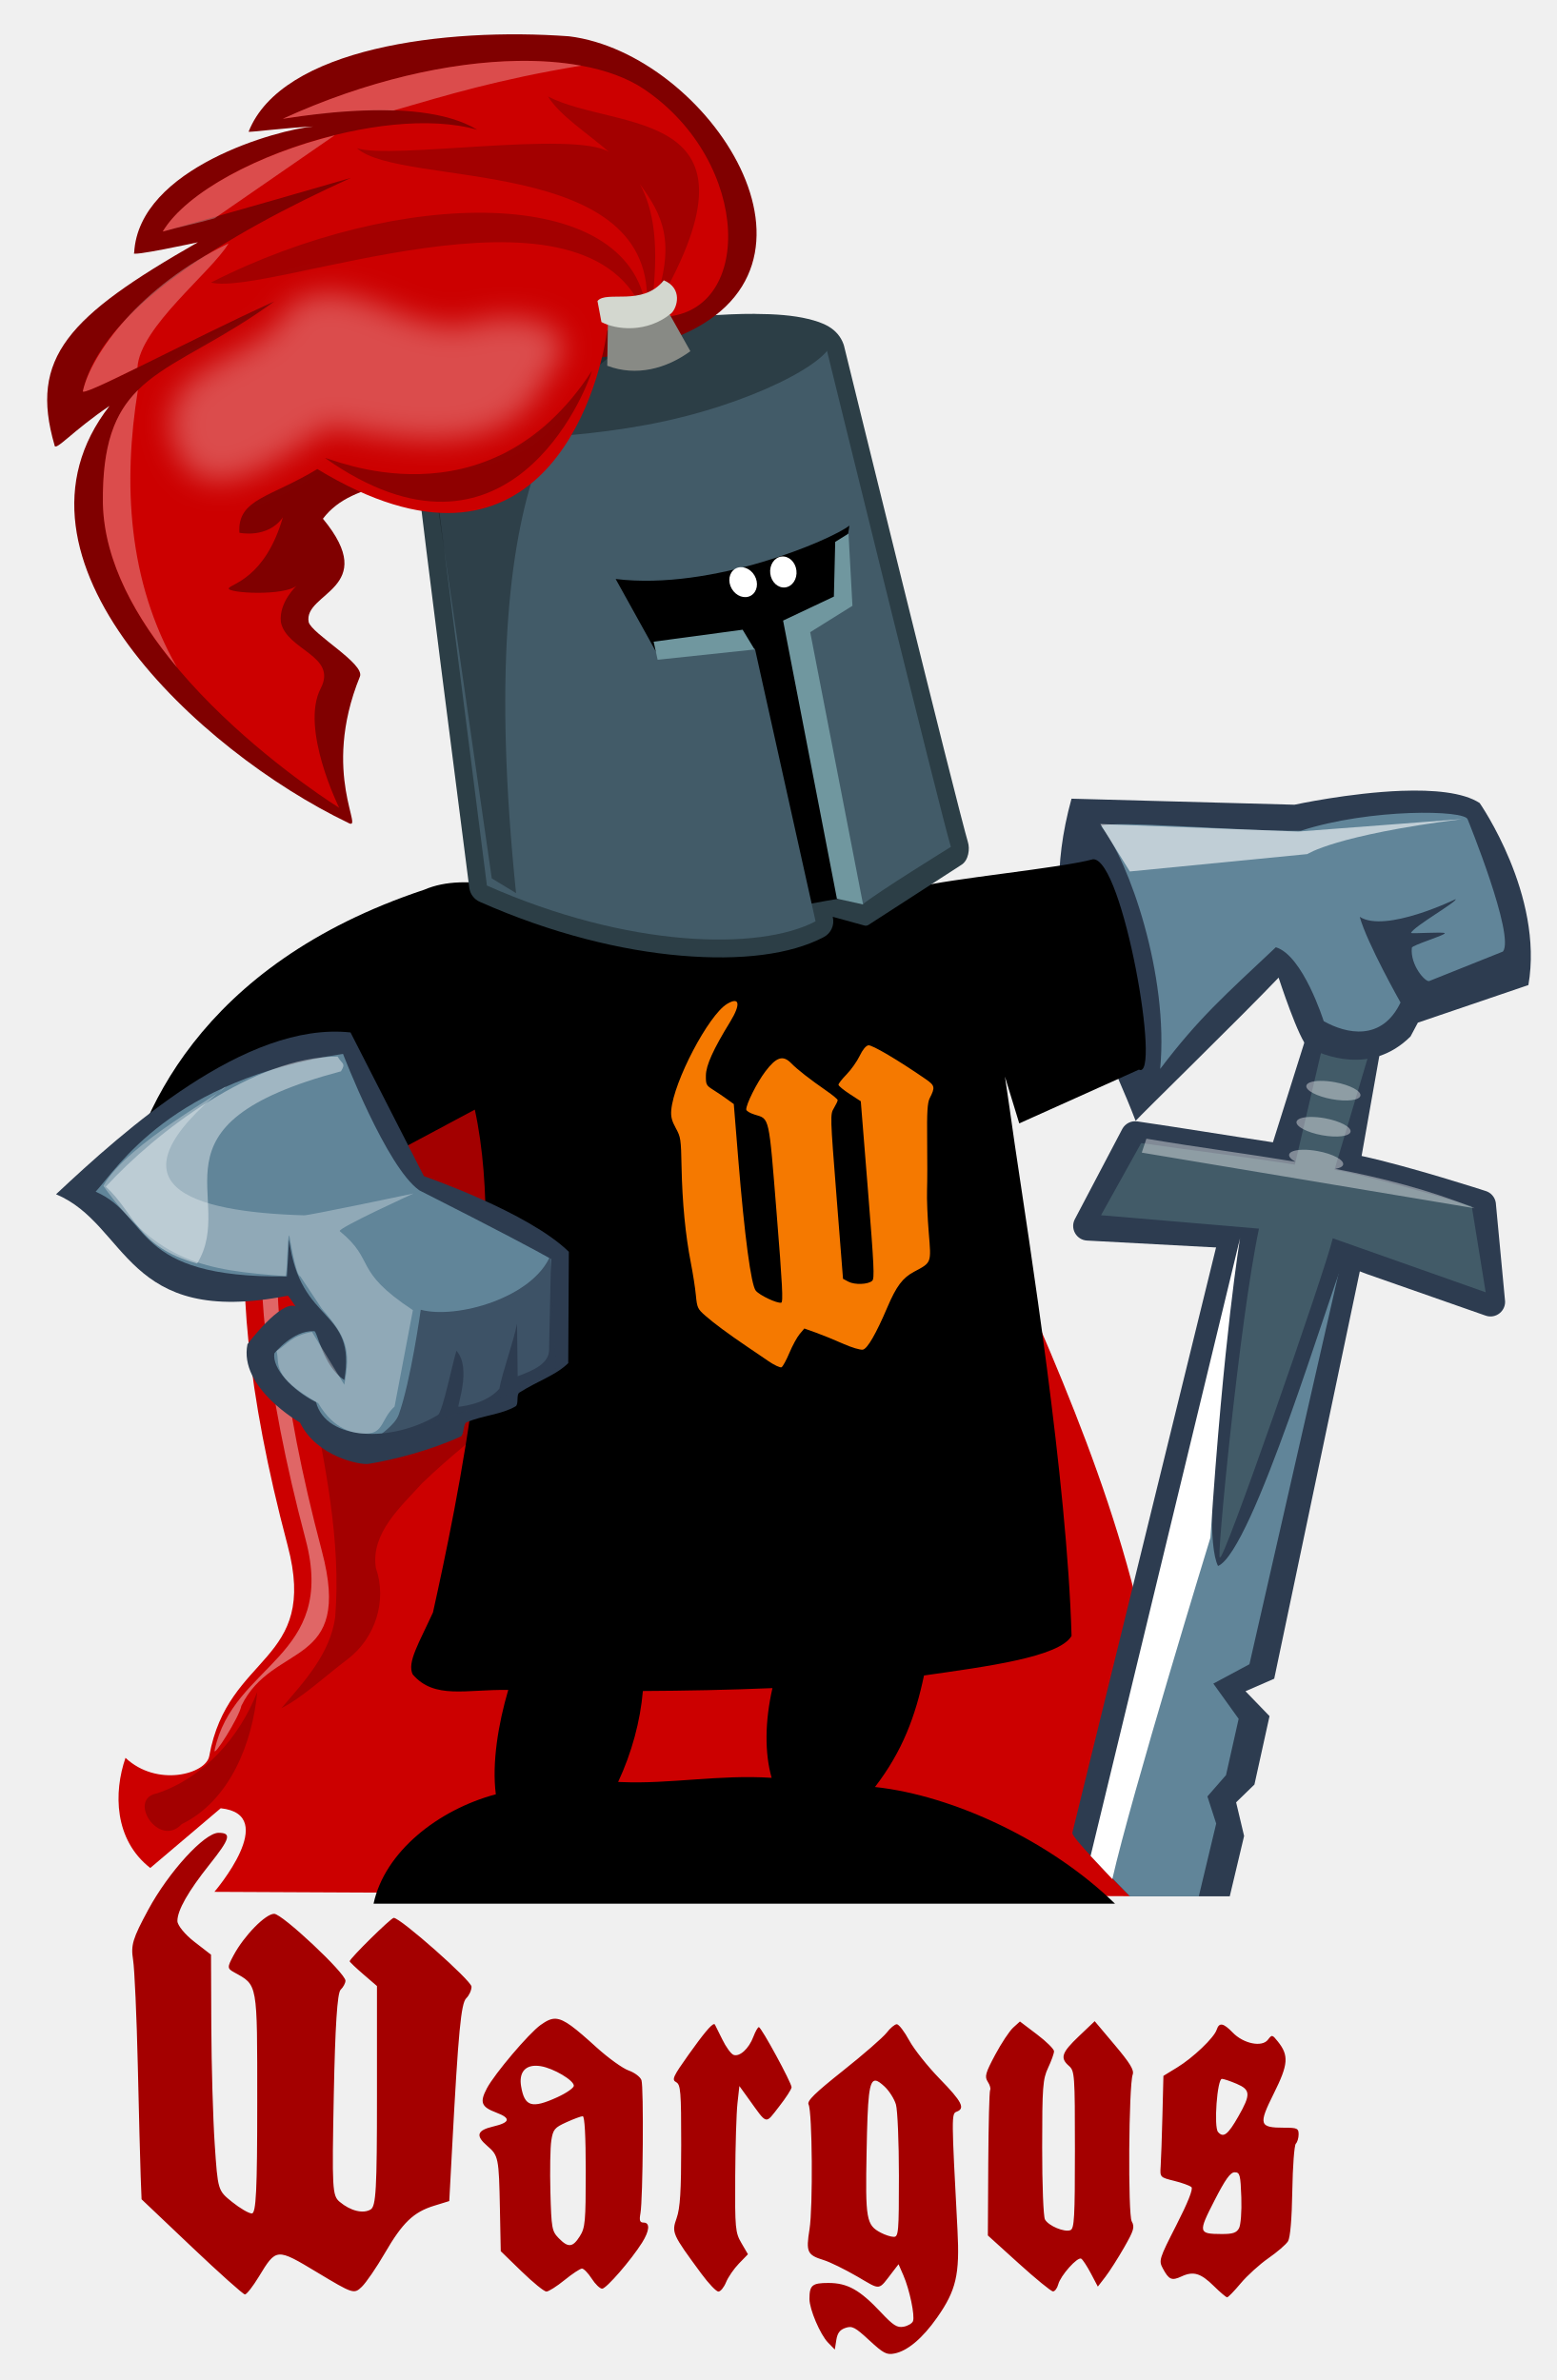
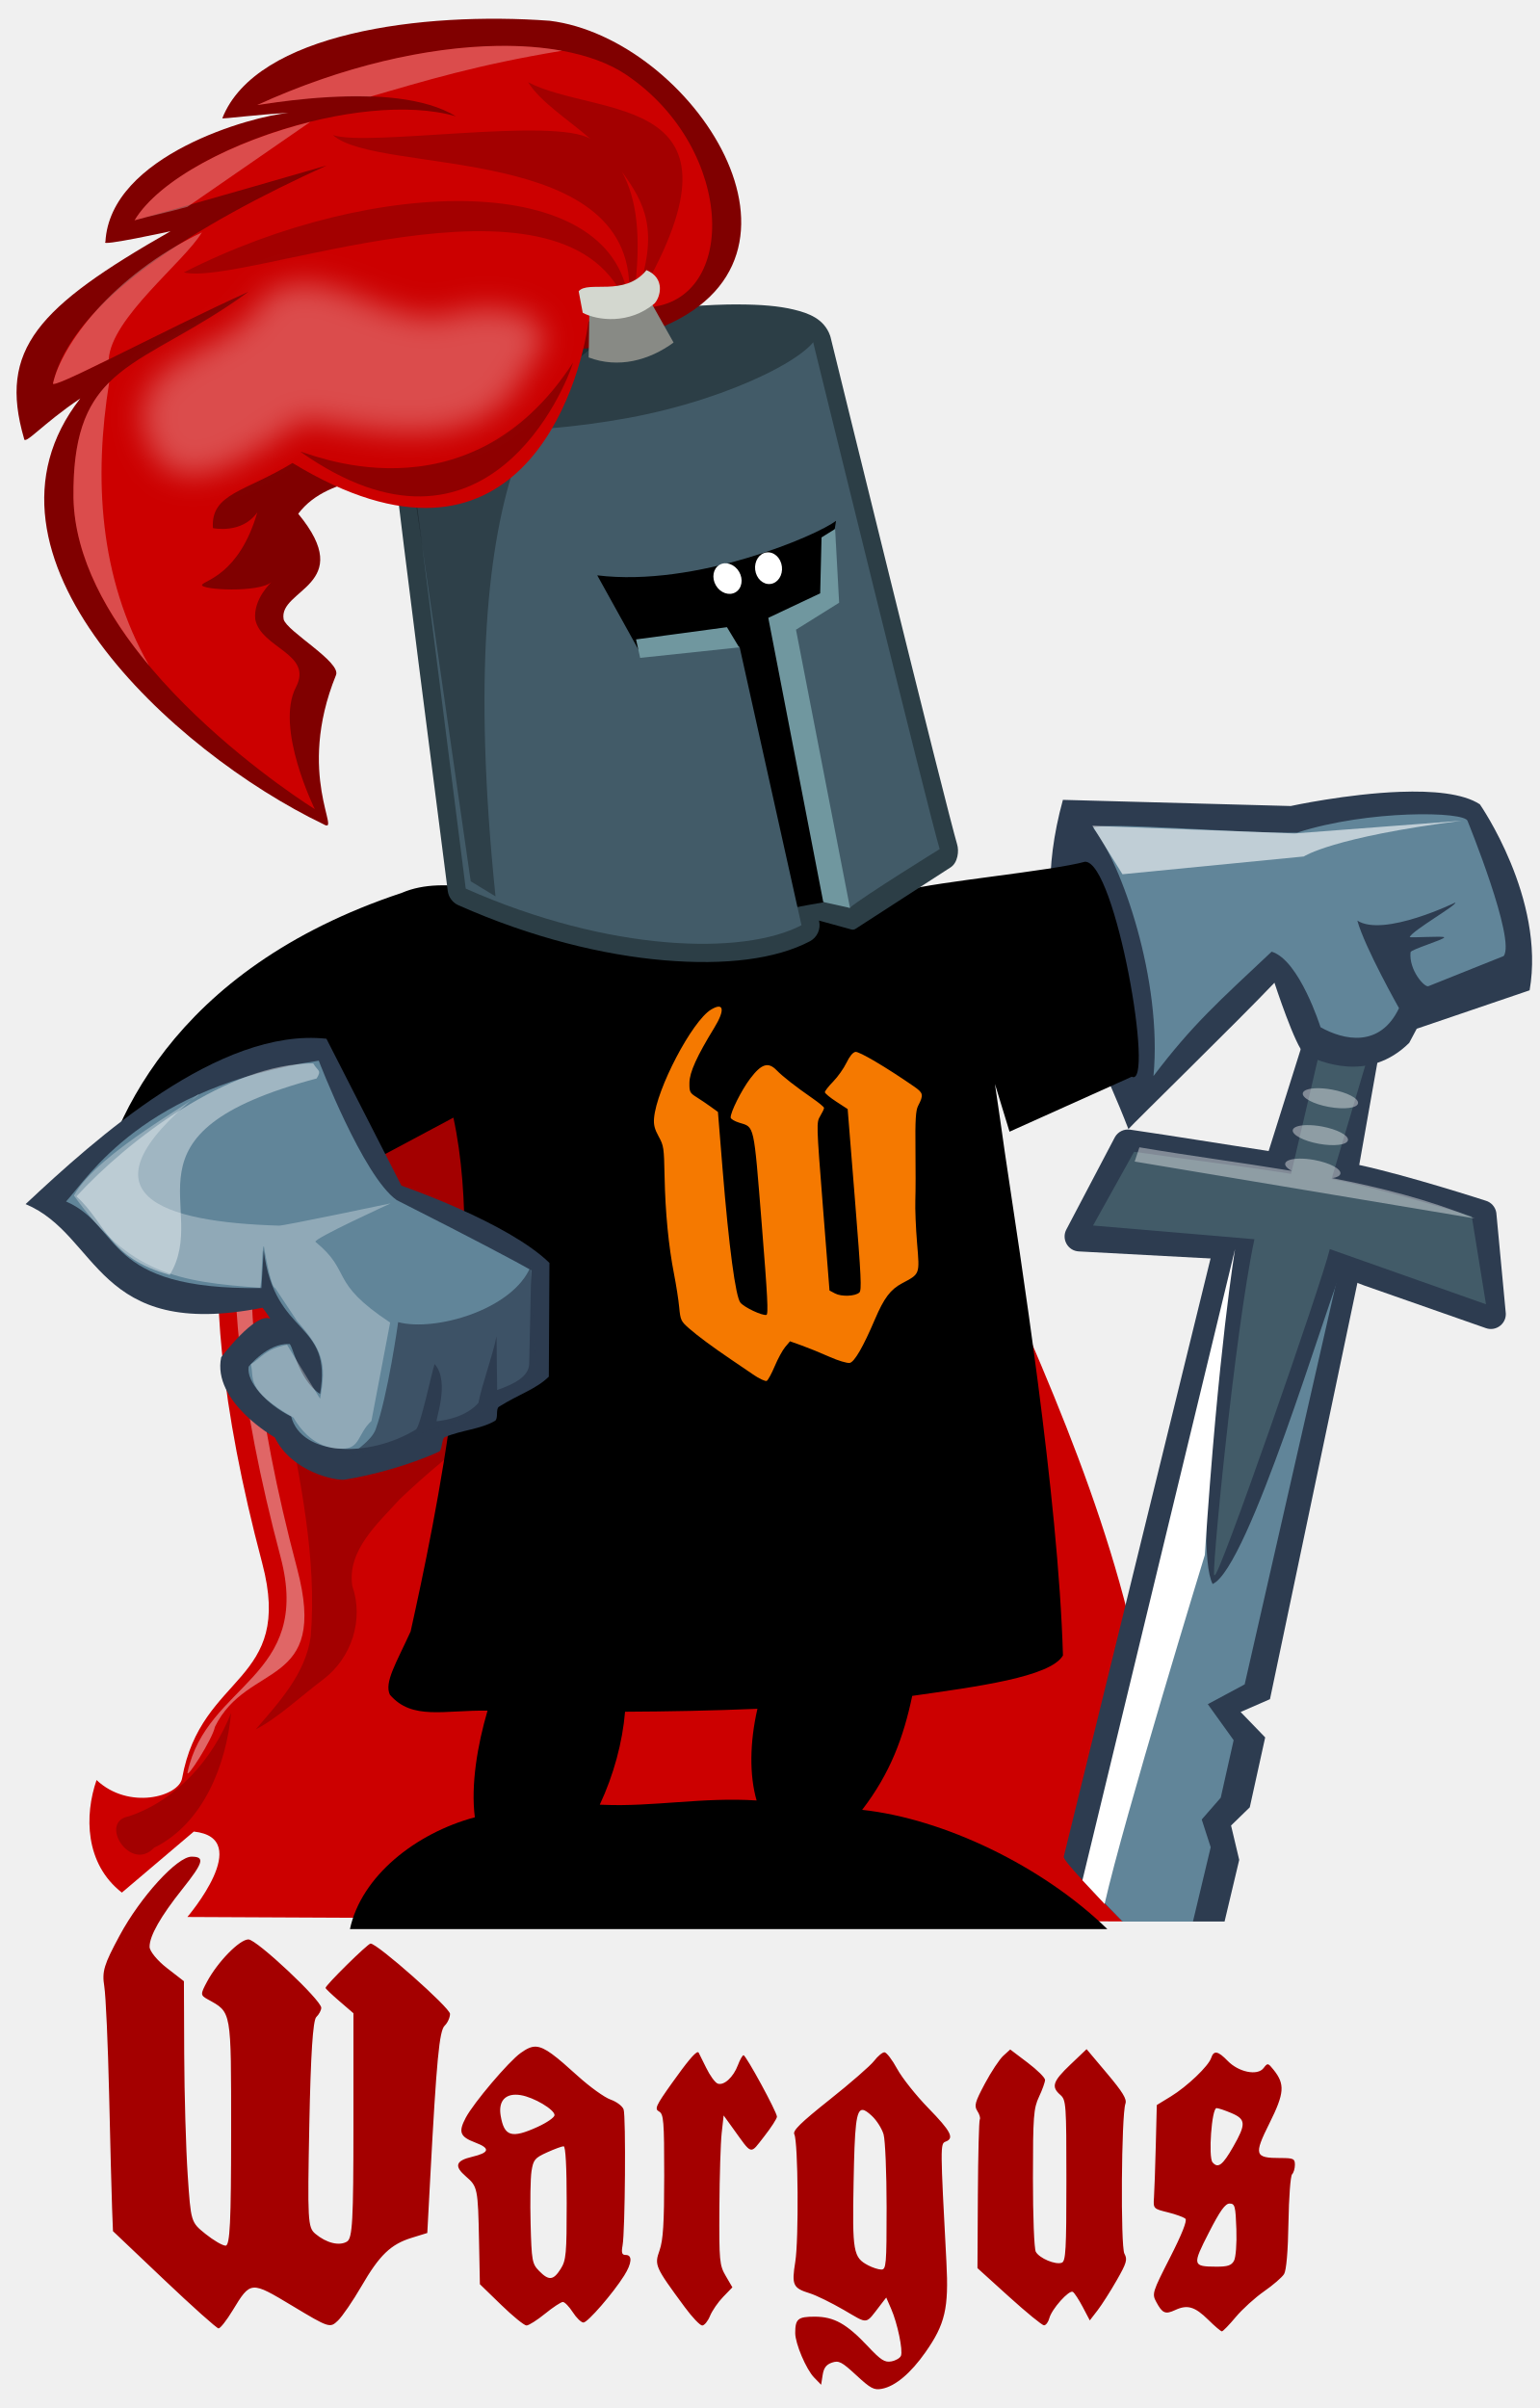
- <svg xmlns="http://www.w3.org/2000/svg" width="164.751" height="252.053" id="svg2" version="1.1">
+ <svg xmlns="http://www.w3.org/2000/svg" width="116.159" height="181.662" id="svg2" version="1.1">
  <defs id="defs4">
    <filter id="filter4519" x="-0.089" width="1.177" y="-0.185" height="1.371" style="color-interpolation-filters:sRGB">
      <feGaussianBlur stdDeviation="0.757" id="feGaussianBlur4521" />
    </filter>
  </defs>
-   <g id="layer1" transform="translate(2170.445,-547.428)">
-     <g id="g3668" transform="matrix(1.244921,0,0,1.244921,-528.0165,-126.1173)">
+   <g id="layer1" transform="translate(1939.734,-583.0634)">
+     <g id="g3668" transform="matrix(0.9062603,0,0,0.9062603,-746.4889,91.51293)">
      <path id="path5436" d="m -1300.72,696.951 c -1.2,0 -4.246,3.337 -5.983,6.555 -1.318,2.442 -1.484,2.994 -1.284,4.241 0.127,0.788 0.307,4.844 0.403,9.012 0.095,4.168 0.206,8.431 0.246,9.473 l 0.074,1.894 4.263,4.048 0,0 c 2.345,2.226 4.382,4.047 4.527,4.047 0.145,0 0.671,-0.671 1.17,-1.491 1.504,-2.473 1.503,-2.473 4.979,-0.383 3.054,1.837 3.129,1.861 3.791,1.223 0.371,-0.358 1.251,-1.645 1.956,-2.86 1.507,-2.597 2.439,-3.494 4.195,-4.035 l 1.287,-0.397 0.253,-4.726 c 0.516,-9.664 0.748,-12.103 1.192,-12.53 0.246,-0.236 0.447,-0.679 0.447,-0.983 0,-0.508 -6.04,-5.854 -6.614,-5.854 -0.234,0 -3.749,3.464 -3.749,3.695 0,0.057 0.523,0.555 1.161,1.105 l 1.161,1 0,9.342 c 0,7.93 -0.081,9.391 -0.536,9.666 -0.641,0.387 -1.716,0.123 -2.635,-0.649 -0.63,-0.529 -0.659,-1.07 -0.501,-9.103 0.114,-5.803 0.299,-8.669 0.58,-8.939 0.227,-0.219 0.413,-0.565 0.413,-0.77 0,-0.643 -5.379,-5.691 -6.063,-5.691 -0.735,0 -2.557,1.861 -3.448,3.522 -0.557,1.039 -0.554,1.124 0.052,1.46 2.013,1.119 1.955,0.797 1.955,11.036 0,7.497 -0.096,9.473 -0.46,9.473 -0.253,0 -1.006,-0.44 -1.675,-0.977 -1.214,-0.977 -1.215,-0.981 -1.48,-4.909 -0.146,-2.162 -0.277,-6.675 -0.29,-10.029 l -0.025,-6.099 -1.43,-1.108 c -0.786,-0.609 -1.429,-1.399 -1.429,-1.756 0,-0.912 0.92,-2.532 2.732,-4.808 1.758,-2.209 1.896,-2.695 0.764,-2.695 z m 28.709,15.819 c -0.432,-0.033 -0.81,0.167 -1.316,0.527 -0.998,0.71 -3.909,4.143 -4.567,5.385 -0.635,1.2 -0.486,1.584 0.803,2.072 1.265,0.479 1.18,0.839 -0.28,1.184 -1.37,0.323 -1.508,0.776 -0.503,1.64 0.964,0.828 1,1.006 1.085,5.363 l 0.071,3.6 1.769,1.718 c 0.973,0.945 1.923,1.718 2.111,1.718 0.188,0 0.883,-0.44 1.545,-0.978 0.662,-0.538 1.329,-0.978 1.483,-0.978 0.154,0 0.527,0.386 0.829,0.856 0.302,0.471 0.7,0.855 0.886,0.855 0.352,0 2.462,-2.432 3.393,-3.912 0.642,-1.02 0.695,-1.712 0.131,-1.712 -0.321,0 -0.378,-0.17 -0.267,-0.795 0.214,-1.193 0.286,-10.745 0.086,-11.321 -0.096,-0.276 -0.585,-0.645 -1.087,-0.82 -0.502,-0.175 -1.729,-1.058 -2.726,-1.961 -1.859,-1.685 -2.728,-2.386 -3.447,-2.44 z m 45.802,0.207 -1.347,1.282 c -1.465,1.395 -1.615,1.846 -0.84,2.522 0.484,0.422 0.507,0.753 0.507,7.136 0,5.76 -0.053,6.715 -0.385,6.837 -0.524,0.194 -1.861,-0.369 -2.161,-0.909 -0.137,-0.246 -0.242,-2.948 -0.239,-6.142 0,-5.151 0.054,-5.804 0.507,-6.767 0.276,-0.586 0.502,-1.217 0.502,-1.402 0,-0.185 -0.652,-0.83 -1.45,-1.434 l -1.45,-1.098 -0.575,0.521 c -0.316,0.287 -1.005,1.326 -1.531,2.311 -0.833,1.562 -0.913,1.855 -0.629,2.294 0.179,0.277 0.27,0.591 0.201,0.698 -0.069,0.107 -0.141,2.936 -0.16,6.287 l -0.034,6.091 2.624,2.376 c 1.443,1.307 2.755,2.379 2.914,2.384 0.159,0 0.36,-0.265 0.447,-0.598 0.197,-0.758 1.642,-2.374 1.956,-2.187 0.128,0.076 0.497,0.641 0.822,1.256 l 0.59,1.119 0.64,-0.83 c 0.352,-0.456 1.071,-1.581 1.595,-2.499 0.832,-1.453 0.915,-1.74 0.647,-2.222 -0.33,-0.595 -0.256,-11.538 0.084,-12.493 0.133,-0.374 -0.226,-0.964 -1.531,-2.513 l -1.705,-2.025 z m -32.375,0.251 c -0.239,0.028 -0.899,0.824 -2.151,2.582 -1.332,1.871 -1.456,2.144 -1.072,2.351 0.389,0.21 0.435,0.773 0.435,5.349 0,3.948 -0.089,5.366 -0.388,6.217 -0.437,1.241 -0.391,1.343 2.097,4.722 0.619,0.841 1.274,1.529 1.454,1.529 0.18,0 0.473,-0.358 0.651,-0.795 0.179,-0.437 0.671,-1.152 1.094,-1.588 l 0.768,-0.793 -0.555,-0.952 c -0.521,-0.894 -0.553,-1.243 -0.527,-5.687 0.015,-2.604 0.101,-5.395 0.191,-6.202 l 0.163,-1.467 0.761,1.055 c 1.653,2.293 1.41,2.229 2.612,0.694 0.587,-0.749 1.065,-1.49 1.065,-1.647 0,-0.38 -2.574,-5.115 -2.781,-5.115 -0.089,0 -0.299,0.369 -0.468,0.82 -0.38,1.013 -1.168,1.732 -1.687,1.54 -0.214,-0.079 -0.643,-0.67 -0.955,-1.313 -0.311,-0.643 -0.595,-1.213 -0.629,-1.266 -0.017,-0.027 -0.043,-0.038 -0.078,-0.034 z m 15.546,0.008 c -0.17,-3.1e-4 -0.558,0.324 -0.862,0.72 -0.304,0.396 -1.968,1.846 -3.697,3.22 -2.417,1.922 -3.096,2.589 -2.943,2.886 0.319,0.614 0.379,8.749 0.08,10.611 -0.313,1.945 -0.198,2.193 1.22,2.63 0.512,0.158 1.78,0.78 2.819,1.381 2.091,1.211 1.763,1.256 3.06,-0.42 l 0.473,-0.612 0.41,0.94 c 0.525,1.203 0.996,3.456 0.817,3.906 -0.077,0.191 -0.435,0.402 -0.799,0.469 -0.552,0.102 -0.874,-0.104 -1.953,-1.251 -1.776,-1.887 -2.824,-2.471 -4.439,-2.472 -1.384,0 -1.613,0.191 -1.613,1.361 0,0.878 0.912,3.024 1.575,3.707 l 0.582,0.599 0.127,-0.811 c 0.092,-0.593 0.301,-0.871 0.776,-1.032 0.573,-0.194 0.81,-0.07 2.026,1.053 1.203,1.112 1.473,1.254 2.14,1.125 1.106,-0.213 2.388,-1.291 3.619,-3.044 1.635,-2.328 1.946,-3.664 1.743,-7.482 -0.514,-9.683 -0.516,-9.881 -0.07,-10.046 0.75,-0.277 0.451,-0.858 -1.437,-2.794 -1.021,-1.047 -2.191,-2.52 -2.6,-3.274 -0.409,-0.754 -0.883,-1.371 -1.053,-1.371 z m 27.666,0.035 c -0.215,-0.038 -0.356,0.109 -0.463,0.435 -0.224,0.68 -2.001,2.375 -3.359,3.206 l -1.169,0.715 -0.084,3.367 c -0.047,1.852 -0.114,3.794 -0.15,4.316 -0.064,0.943 -0.055,0.951 1.157,1.25 0.671,0.166 1.329,0.407 1.463,0.536 0.155,0.15 -0.308,1.315 -1.283,3.226 -1.474,2.888 -1.513,3.015 -1.148,3.696 0.512,0.954 0.754,1.057 1.579,0.673 1.012,-0.471 1.636,-0.287 2.747,0.809 0.538,0.531 1.05,0.966 1.138,0.966 0.088,0 0.608,-0.536 1.154,-1.19 0.546,-0.654 1.607,-1.617 2.357,-2.139 0.75,-0.522 1.5,-1.17 1.666,-1.439 0.19,-0.308 0.325,-1.89 0.365,-4.28 0.035,-2.085 0.169,-3.895 0.3,-4.022 0.13,-0.128 0.237,-0.485 0.237,-0.795 0,-0.509 -0.117,-0.563 -1.22,-0.563 -2.136,0 -2.215,-0.257 -0.894,-2.904 1.242,-2.488 1.3,-3.239 0.345,-4.432 -0.472,-0.59 -0.501,-0.595 -0.842,-0.149 -0.502,0.659 -2.072,0.342 -2.988,-0.604 -0.404,-0.417 -0.693,-0.641 -0.908,-0.679 z m -58.38,3.495 c 0.136,-3.8e-4 0.282,0.012 0.437,0.037 1.095,0.182 2.812,1.199 2.812,1.665 0,0.184 -0.631,0.623 -1.402,0.975 -2.177,0.994 -2.79,0.808 -3.083,-0.933 -0.185,-1.099 0.285,-1.739 1.237,-1.744 z m 58.363,1.116 c 0.146,0 0.703,0.186 1.238,0.414 1.208,0.514 1.23,0.907 0.157,2.789 -0.886,1.554 -1.269,1.846 -1.726,1.315 -0.369,-0.428 -0.07,-4.518 0.331,-4.518 z m -29.446,0.153 c 0.192,0.019 0.437,0.205 0.752,0.496 0.398,0.367 0.836,1.06 0.974,1.538 0.138,0.478 0.251,3.208 0.252,6.065 0,4.79 -0.034,5.196 -0.443,5.187 -0.244,0 -0.734,-0.162 -1.088,-0.348 -1.248,-0.655 -1.329,-1.117 -1.217,-6.931 0.089,-4.621 0.192,-6.065 0.769,-6.008 z m -24.91,3.026 c 0.164,0 0.255,1.698 0.255,4.707 0,4.261 -0.047,4.783 -0.503,5.502 -0.607,0.96 -0.988,0.994 -1.798,0.163 -0.577,-0.592 -0.621,-0.833 -0.705,-3.934 -0.047,-1.817 -0.014,-3.78 0.076,-4.361 0.149,-0.956 0.273,-1.106 1.291,-1.568 0.62,-0.281 1.242,-0.51 1.383,-0.51 z m 55.443,4.768 c 0.442,0 0.498,0.213 0.564,2.138 0.042,1.202 -0.046,2.353 -0.199,2.628 -0.214,0.386 -0.529,0.49 -1.469,0.487 -1.991,-0.01 -2.015,-0.116 -0.624,-2.833 0.93,-1.818 1.361,-2.421 1.729,-2.421 z" style="fill:#a40000" />
      <g transform="matrix(1.628112,0,0,1.628112,-1471.902,663.0236)" id="g4829">
        <path id="path4831" transform="matrix(0.6299574,0,0,0.6299574,906.6403,-453.2276)" d="m -1218.758,674.127 -27.301,0.602 c -4.801,6.618 -34.195,2.382 -20.516,53.979 2.604,9.824 -4.957,8.862 -6.5,17.465 -0.267,1.486 -4.33,2.607 -6.945,0.145 -0.987,2.853 -0.956,6.786 2.055,9.135 l 5.84,-4.953 c 4.966,0.529 -0.523,6.932 -0.523,6.932 l 78.773,0.375 c 2.06,-31.851 -16.232,-53.963 -24.883,-83.678 z" style="fill:#cc0000;stroke:none" />
        <path style="opacity:0.2;fill:#000000;stroke:none" d="m 118.289,-18.875 c -2.209,0.744 -7.771,2.964 -8.935,4.84 -1.634,7.545 2.532,15.589 1.881,23.616 -0.268,1.905 -1.612,3.35 -2.812,4.748 1.084,-0.545 2.35,-1.727 3.467,-2.566 1.437,-1.096 2.07,-3.046 1.47,-4.766 -0.277,-1.824 1.321,-3.209 2.426,-4.435 2.741,-2.611 5.85,-4.872 9.247,-6.553 -2.324,-4.4 -3.249,-9.414 -5.688,-13.764 -0.28,-0.425 -0.557,-0.926 -1.056,-1.121 z m -11.126,32.359 c -0.922,2.345 -2.762,4.461 -5.231,5.292 -1.58,0.279 0.085,2.895 1.289,1.608 2.539,-1.242 3.698,-4.283 3.942,-6.9 z" id="path4833" />
        <path style="opacity:0.4;fill:#ffffff;stroke:none" d="m 139.062,-28.556 -17.197,0.379 c -3.025,4.169 -20.791,1.188 -12.174,33.691 1.641,6.189 -3.78,6.458 -4.752,11.002 -0.101,0.472 1.288,-1.716 1.395,-2.312 1.659,-3.388 5.844,-1.907 4.204,-8.096 -8.617,-32.504 9.01,-30.116 12.035,-34.285 l 16.494,-0.363 c -0.002,-0.005 -0.002,-0.01 -0.004,-0.016 z" id="path4835" />
      </g>
      <g transform="matrix(1.578365,0,0,1.578365,-1363.961,185.1491)" id="g4837">
        <path style="color:#000000;display:inline;overflow:visible;visibility:visible;fill:#2d3c50;fill-opacity:1;fill-rule:nonzero;stroke:none;enable-background:accumulate" d="m 16.094,-96.93 c -0.37,-0.013 -0.912,0.11 -0.996,0.471 l -8.209,33.445 c -0.054,0.23 2.098,2.405 3.01,3.318 l 5.213,0 0.749,-3.153 -0.417,-1.757 0.957,-0.931 0.788,-3.574 -1.256,-1.3 1.501,-0.655 5.19,-24.707 c 0.113,-0.477 -0.239,-0.937 -0.729,-0.953 z" transform="matrix(1.031518,0,0,1.031518,78.96553,389.2604)" id="path4839" />
        <path style="color:#000000;display:inline;overflow:visible;visibility:visible;fill:#618599;fill-opacity:1;fill-rule:nonzero;stroke:none;enable-background:accumulate" d="m 16.881,-96.154 -8.314,35.092 1.334,1.367 3.594,0 0.908,-3.801 -0.459,-1.418 0.972,-1.115 0.66,-2.94 -1.322,-1.841 1.886,-1.012 L 21.438,-95.062 Z" transform="matrix(1.031518,0,0,1.031518,78.96553,389.2604)" id="path4841" />
        <path id="path4843" d="m 101.74,272.355 c -2.087,-4.5e-4 -3.795,1.708 -3.795,3.795 5.09e-4,1.143 0.604,2.133 1.469,2.846 l -2.535,8.049 c -2.55,-0.386 -4.792,-0.758 -7.305,-1.127 -0.325,-0.048 -0.645,0.11 -0.805,0.396 l -2.553,4.856 c -0.283,0.51 0.067,1.141 0.65,1.17 l 8.01,0.43 c -0.4,2.062 -1.978,15.125 -0.953,17.11 1.883,-0.806 6.058,-14.857 6.699,-16.243 l 1.057,0.408 0.237,0.091 6.412,2.246 c 0.566,0.208 1.146,-0.27 1.051,-0.865 l -0.492,-5.221 c -0.049,-0.302 -0.268,-0.549 -0.562,-0.633 0,0 -4.043,-1.312 -6.668,-1.883 l 1.445,-8.152 c 1.429,-0.562 2.431,-1.906 2.434,-3.477 l 0,-0.002 c 4.5e-4,-2.087 -1.708,-3.795 -3.795,-3.795 z" style="color:#000000;display:inline;overflow:visible;visibility:visible;fill:#2d3c50;fill-opacity:1;fill-rule:nonzero;stroke:none;enable-background:accumulate" />
        <path style="color:#000000;display:inline;overflow:visible;visibility:visible;fill:#425b68;fill-opacity:1;fill-rule:nonzero;stroke:none;enable-background:accumulate" d="m 101.74,273.145 c -1.66,-3.6e-4 -3.006,1.346 -3.006,3.006 4.84e-4,1.089 0.59,2.092 1.541,2.623 l -2.213,9.475 c -2.788,-0.441 -5.512,-0.758 -8.281,-1.164 l -2.164,3.889 8.512,0.723 c -1.048,4.898 -2.342,18.353 -2.103,17.699 0.064,0.673 5.687,-15.478 6.078,-17.179 l 8.239,2.911 -0.751,-4.64 c 0,0 -5.009,-1.528 -7.395,-1.965 l 2.954,-9.949 c 1.359,-0.316 1.592,-1.025 1.595,-2.42 3.6e-4,-1.66 -1.346,-3.006 -3.006,-3.006 z" id="path4845" />
      </g>
      <path id="path4847" d="m -1213.843,646.357 -12.713,52.56 1.848,1.971 c 1.595,-7.053 8.344,-29.049 8.344,-29.049 1.123,-17.104 2.52,-25.482 2.52,-25.482 z" style="fill:#ffffff;fill-rule:evenodd;stroke:none" />
      <path id="path4849" d="m -1207.04,632.983 c -0.684,0.012 -1.124,0.167 -1.168,0.413 -0.075,0.398 0.896,0.911 2.167,1.144 1.271,0.233 2.36,0.1 2.432,-0.299 0.075,-0.398 -0.896,-0.911 -2.167,-1.144 -0.441,-0.081 -0.879,-0.121 -1.264,-0.114 z m -0.836,3.07 c -0.684,0.012 -1.124,0.167 -1.168,0.413 -0.07,0.398 0.9,0.908 2.167,1.141 1.269,0.233 2.356,0.099 2.429,-0.299 0.07,-0.398 -0.9,-0.908 -2.167,-1.141 -0.439,-0.081 -0.877,-0.12 -1.261,-0.114 z m -13.934,1.85 -0.395,1.184 28.312,4.735 c -3.87,-1.568 -7.84,-2.575 -11.85,-3.354 0.393,-0.063 0.63,-0.193 0.666,-0.367 0.076,-0.398 -0.893,-0.91 -2.164,-1.144 -0.441,-0.081 -0.879,-0.121 -1.264,-0.114 -0.684,0.012 -1.124,0.167 -1.168,0.413 -0.031,0.185 0.165,0.403 0.546,0.61 -4.22,-0.7 -8.465,-1.249 -12.682,-1.964 z" style="color:#000000;display:inline;overflow:visible;visibility:visible;opacity:0.4;fill:#ffffff;fill-opacity:1;fill-rule:nonzero;stroke:none;enable-background:accumulate" />
      <path style="color:#000000;display:inline;overflow:visible;visibility:visible;fill:#2d3c50;fill-opacity:1;fill-rule:nonzero;stroke:none;enable-background:accumulate" d="m -1200.097,608.309 c -4.431,0.162 -9.118,1.182 -9.118,1.182 l -18.964,-0.513 c -3.226,11.751 1.679,17.576 5.453,27.407 0.361,-0.435 9.132,-8.999 12.159,-12.184 0,0 1.744,5.369 2.519,5.95 1.259,0.646 5.333,2.391 8.697,-0.941 l 0.628,-1.179 9.399,-3.199 c 1.327,-7.64 -4.143,-15.483 -4.143,-15.483 -1.407,-0.924 -3.972,-1.136 -6.63,-1.039 z" id="path4851" />
      <path style="fill:#000000;fill-opacity:1;stroke:none" d="m -1251.796,610.537 c -1.852,0.033 -3.843,0.598 -6.112,0.598 -4.366,0 -8.42,2.324 -11.772,6.28 -5.177,-0.411 -9.828,-2.283 -13.537,-0.696 -19.199,6.378 -24.626,19.435 -25.808,26.998 7.029,-0.479 10.629,-1.278 19.341,-2.537 l 10.761,-5.75 c 2.83,13.018 -1.524,33.557 -3.559,42.773 -1.202,2.635 -2.215,4.247 -1.727,5.269 1.853,2.157 4.54,1.258 8.128,1.326 -0.837,2.85 -1.402,6.181 -1.056,8.875 -4.928,1.322 -9.452,4.899 -10.398,9.306 l 63.054,0 c -5.426,-5.276 -13.663,-9.195 -20.412,-9.926 2.353,-3.061 3.449,-6.059 4.169,-9.486 5.321,-0.762 11.509,-1.563 12.549,-3.367 -0.379,-13.304 -3.576,-33.34 -4.845,-41.915 -0.078,-0.529 -0.739,-5.221 -0.819,-5.661 l 1.216,3.977 10.177,-4.575 c 1.938,1.005 -1.356,-17.967 -3.897,-17.897 -2.717,0.753 -12.319,1.661 -14.915,2.378 -1.489,0.411 -3.868,-3.779 -5.26,-3.38 -1.713,-2.122 -3.426,-2.621 -5.279,-2.588 z m -1.816,74.105 0,0.003 c -0.647,2.818 -0.67,5.541 -0.067,7.629 -4.455,-0.292 -8.654,0.54 -12.777,0.359 -0.095,-0.003 -0.185,-0.006 -0.28,-0.01 1.159,-2.478 1.89,-5.186 2.105,-7.737 3.565,-0.017 7.317,-0.09 11.018,-0.245 z" id="path4853" />
      <path id="path4857" d="m -1255.106,567.734 c -5.242,-0.021 -12.483,1.031 -18.429,2.737 -2.972,0.853 -5.611,1.857 -7.568,3.074 -0.977,0.607 -1.809,1.27 -2.405,2.099 -0.537,0.749 -0.792,1.701 -0.684,2.667 1.489,12.716 3.181,25.512 4.799,38.248 0.067,0.523 0.403,0.976 0.885,1.19 6.134,2.719 12.067,4.154 17.14,4.584 5.071,0.43 9.274,-0.086 12.121,-1.581 0.607,-0.318 0.926,-1.012 0.771,-1.68 l -0.01,-0.046 2.7,0.743 c 0.115,0.032 0.239,0.012 0.339,-0.052 l 7.852,-5.077 c 0.369,-0.21 0.548,-0.584 0.629,-0.943 0.081,-0.36 0.071,-0.729 -0.032,-1.06 -0.149,-0.485 -0.958,-3.601 -1.985,-7.688 -1.028,-4.087 -2.32,-9.285 -3.585,-14.393 -2.531,-10.217 -4.954,-20.09 -4.954,-20.09 l 0,0 c -0.013,-0.047 -0.026,-0.095 -0.043,-0.142 -0.239,-0.678 -0.697,-1.165 -1.236,-1.492 -0.54,-0.328 -1.159,-0.516 -1.779,-0.666 -1.257,-0.305 -2.779,-0.421 -4.525,-0.428 z m 4.917,21.65 0.512,2.512 -2.509,1.498 c -0.556,0.332 -0.839,0.985 -0.7,1.618 l -0.01,-0.025 2.568,16.11 -3.619,-15.589 c -0.168,-0.723 -0.845,-1.219 -1.585,-1.162 l -6.819,0.521 -0.715,-3.037 c 3.424,0.166 6.513,-0.185 8.934,-0.875 1.693,-0.483 2.913,-1.033 3.94,-1.572 z" style="color:#000000;display:inline;overflow:visible;visibility:visible;fill:#2c3e46;fill-opacity:1;fill-rule:nonzero;stroke:none;enable-background:accumulate" />
      <path id="path4859" d="m -1271.824,586.409 5.767,33.496 8.559,0.5 c 3.009,-1.824 6.154,-2.337 9.545,-2.924 l 2.535,-1.064 -1.887,-35.321 z" style="fill:#000000;fill-rule:evenodd;stroke:none" />
      <path id="path4861" d="m -1255.112,569.241 c -10.059,-0.041 -28.752,4.155 -27.615,9.097 l 4.831,38.029 c 11.968,5.305 23.133,5.576 27.951,3.045 l -5.154,-23.179 -8.419,0.238 -3.428,-6.182 c 8.233,1.006 18.329,-3.327 19.88,-4.543 l -0.112,0.711 0.193,5.985 -4.43,2.247 5.436,23.311 c 1.276,-1.053 7.541,-4.923 7.541,-4.923 -0.846,-2.758 -10.549,-42.255 -10.549,-42.255 -0.38,-1.084 -2.772,-1.568 -6.125,-1.581 z" style="fill:#425b68;fill-opacity:1;stroke:none" />
      <path id="path4863" d="m -1247.143,586.426 -1.131,0.706 -0.113,4.654 -4.32,2.041 4.577,23.656 2.225,0.493 -4.496,-23.163 3.592,-2.244 z m -9.005,8.178 -7.568,1.018 0.341,1.538 8.243,-0.875 z" style="fill:#70979f;fill-opacity:1;stroke:none" />
      <path style="color:#000000;display:inline;overflow:visible;visibility:visible;fill:#2c3e46;fill-opacity:1;fill-rule:nonzero;stroke:none;enable-background:accumulate" d="m -1248.598,569.951 c 0.343,1.693 -6.876,5.598 -15.753,7.231 -8.877,1.633 -18.251,1.391 -18.593,-0.302 -0.343,-1.693 7.684,-5.058 16.561,-6.691 8.877,-1.633 17.442,-1.931 17.785,-0.239 z" id="path4865" />
      <path id="path4869" d="m -1275.417,617.012 c -3.764,-36.596 4.901,-44.658 10.658,-47.167 -6.024,0.393 -14.778,2.584 -18.367,7.412 0.362,1.631 5.645,38.502 5.645,38.502 z" style="opacity:0.3;fill:#000000;fill-opacity:1;stroke:none" />
      <path style="color:#000000;display:inline;overflow:visible;visibility:visible;fill:#618599;fill-opacity:1;fill-rule:nonzero;stroke:none;enable-background:accumulate" d="m -1225.638,611.336 c 2.332,2.927 5.753,12.646 4.999,20.633 3.265,-4.31 5.433,-6.206 9.837,-10.353 2.313,0.694 4.07,6.287 4.07,6.287 1.927,1.086 4.946,1.744 6.534,-1.585 0,0 -2.845,-5.036 -3.47,-7.289 2.188,1.406 8.153,-1.503 8.153,-1.503 0.193,0.183 -3.523,2.297 -3.791,2.864 -0.051,0.106 2.902,-0.118 2.871,0.039 -0.038,0.191 -2.778,1.006 -2.802,1.231 -0.154,1.475 1.163,2.958 1.485,2.829 l 6.264,-2.507 c 1.04,-1.331 -2.997,-11.234 -2.997,-11.234 -0.165,-0.826 -8.302,-0.952 -14.189,0.958 -4.629,0.094 -16.462,-0.974 -16.965,-0.37 z" id="path4873" />
      <path style="color:#000000;display:inline;overflow:visible;visibility:visible;opacity:0.6;fill:#ffffff;fill-opacity:1;fill-rule:evenodd;stroke:none;enable-background:accumulate" d="m -1225.726,611.136 2.505,4.034 15.1,-1.479 c 0,0 2.351,-1.603 13.137,-2.976 l -13.911,1.059 z" id="path4875" />
      <g id="g4877" transform="matrix(1.628112,0,0,1.628112,-1465.57,670.5068)">
        <g transform="translate(23.42291,-3.977476)" id="g4879">
          <path style="fill:#800000;fill-opacity:1;fill-rule:evenodd;stroke:none" d="m 189.055,-32.21 c -3.309,-0.243 -7.651,0.311 -8.532,2.541 -0.006,0.025 1.013,-0.109 1.724,-0.138 -0.919,0.075 -4.652,1.092 -4.772,3.364 -0.163,0.126 1.698,-0.28 1.698,-0.28 -3.46,1.973 -4.495,3.077 -3.82,5.402 0.008,0.199 0.477,-0.378 1.466,-1.042 -3.178,4.076 2.409,9.208 6.34,11.098 0.495,0.29 -0.733,-1.28 0.328,-3.888 0.139,-0.341 -1.285,-1.14 -1.365,-1.453 -0.147,-0.79 1.921,-0.885 0.38,-2.752 0.832,-1.103 2.555,-0.833 3.757,-1.613 0.638,-0.424 0.971,-0.95 1.195,-1.344 0.224,-0.393 0.343,-0.624 0.625,-0.826 0.282,-0.202 0.796,-0.414 1.854,-0.518 0.508,-0.05 0.779,-0.279 1.01,-0.387 0.23,-0.108 0.254,-0.082 0.219,-0.102 0.209,0.114 0.462,0.109 0.666,-0.014 4.771,-1.826 0.924,-7.594 -2.771,-8.048 z" id="path4881" transform="matrix(1.961329,0,0,1.961329,-274.6635,-10.4743)" />
          <path id="path4883" d="m 100.896,-58.985 c 4.905,-0.029 4.831,-8.073 -0.837,-11.9 -3.441,-2.323 -11.155,-1.987 -18.858,1.539 -0.203,0.093 6.931,-1.391 10.146,0.583 -4.955,-1.424 -14.319,1.804 -16.434,5.317 3.462,-0.963 8.955,-2.547 9.833,-2.806 -6.568,2.981 -13.04,6.914 -13.999,11.123 -0.255,0.483 5.412,-2.582 9.996,-4.667 -5.522,4.022 -9.033,3.514 -8.954,10.553 0.187,8.371 12.344,15.907 12.344,15.907 0,0 -2.054,-4.149 -0.966,-6.241 0.892,-1.715 -1.78,-1.985 -2.08,-3.46 -0.119,-1.05 0.836,-1.918 0.836,-1.918 -0.639,0.569 -3.657,0.405 -3.559,0.147 0.11,-0.236 1.898,-0.504 2.827,-3.708 -0.787,1.128 -2.27,0.808 -2.27,0.808 -0.12,-1.781 1.657,-1.854 4.069,-3.33 11.523,7 14.694,-3.904 15.135,-7.232 0.904,-0.149 1.765,-1.268 2.77,-0.715 z" style="fill:#cc0000;fill-rule:evenodd;stroke:none" />
          <path style="color:#000000;display:inline;overflow:visible;visibility:visible;opacity:0.2;fill:#000000;fill-opacity:1;fill-rule:evenodd;stroke:none;enable-background:accumulate" d="m -47.812,-154.357 c 0.632,1.006 1.951,1.837 3.193,2.9 -1.88,-1.139 -11.392,0.41 -13.174,-0.199 2.303,2.096 15.781,0.27 15.133,8.416 l 0.252,-0.09 c 0.429,-3.217 0.126,-5.104 -0.605,-6.449 1.149,1.587 1.95,3.008 0.713,6.389 l 0.254,-0.139 c 5.985,-10.387 -2.202,-8.981 -5.766,-10.828 z m -2.898,6.086 c -4.353,-0.148 -9.82,1.15 -14.707,3.637 3.021,0.753 19.255,-6.039 22.549,1.439 l 0.189,-0.033 c -0.437,-3.301 -3.678,-4.895 -8.031,-5.043 z" id="path4885" transform="translate(142.8508,83.85202)" />
          <path style="opacity:0.3;fill:#ffffff;fill-rule:evenodd;stroke:none" d="m -49.402,-156.215 c -3.577,0.059 -7.915,1.033 -12.248,3.016 -0.131,0.06 2.807,-0.527 5.77,-0.424 2.792,-0.806 5.426,-1.621 9.801,-2.344 -1.003,-0.184 -2.118,-0.268 -3.322,-0.248 z m -9.549,3.885 c -3.924,0.971 -7.732,2.947 -8.986,5.031 0.796,-0.221 1.773,-0.425 2.704,-0.689 z m -5.544,5.65 c -4.626,2.218 -7.173,5.792 -7.608,7.7 -0.118,0.224 1.111,-0.356 2.846,-1.209 0.123,-2.117 3.868,-4.987 4.762,-6.491 z m -4.739,7.667 c -1.209,1.202 -1.863,2.837 -1.828,5.918 0.069,3.079 1.761,6.041 3.867,8.561 -2.573,-4.516 -2.821,-9.617 -2.039,-14.479 z" id="path4887" transform="translate(142.8508,83.85202)" />
          <path style="color:#000000;display:inline;overflow:visible;visibility:visible;opacity:0.3;fill:#000000;fill-opacity:1;fill-rule:evenodd;stroke:none;enable-background:accumulate" d="m 83.397,-51.611 c 0.082,-0.106 8.48,3.857 13.939,-4.562 -0.329,1.14 -4.402,11.281 -13.939,4.562 z" id="path4889" />
          <path style="color:#000000;display:inline;overflow:visible;visibility:visible;opacity:0.3;fill:#ffffff;fill-opacity:1;fill-rule:evenodd;stroke:none;filter:url(#filter4519);enable-background:accumulate" d="m 94.976,-55.9 c -1.972,4.568 -7.632,3.321 -11.415,2.631 -2.41,1.602 -6.966,5.302 -8.211,0.366 -0.409,-3.981 4.755,-3.587 6.227,-6.692 3.181,-2.19 6.435,2.213 10.039,0.809 1.957,-0.516 5.894,0.232 3.359,2.887 z" id="path4891" />
        </g>
        <g transform="translate(-3.270369,-4.772971)" id="g4893">
          <path style="color:#000000;display:inline;overflow:visible;visibility:visible;fill:#888a85;fill-opacity:1;fill-rule:nonzero;stroke:none;enable-background:accumulate" d="m 124.828,-55.639 0.046,-3.115 2.661,-0.553 1.634,2.907 c -1.247,0.913 -2.823,1.337 -4.341,0.761 z" id="path4895" />
          <path style="color:#000000;display:inline;overflow:visible;visibility:visible;fill:#d3d7cf;fill-opacity:1;fill-rule:nonzero;stroke:none;enable-background:accumulate" d="m 127.783,-60.103 c 1,0.421 0.699,1.423 0.401,1.713 -1.278,1.068 -2.901,0.869 -3.66,0.468 l -0.207,-1.1 c 0.462,-0.57 2.35,0.305 3.466,-1.081 z" id="path4897" />
        </g>
      </g>
      <ellipse style="color:#000000;display:inline;overflow:visible;visibility:visible;fill:#ffffff;fill-opacity:1;fill-rule:nonzero;stroke:none;enable-background:accumulate" id="ellipse4899" cx="28.329" cy="-136.919" rx="0.812" ry="0.688" transform="matrix(0.8202505,1.406392,-1.406392,0.8202505,-1471.902,663.0236)" />
      <ellipse ry="0.688" rx="0.812" cy="-139.07" cx="-28.588" id="ellipse4901" style="color:#000000;display:inline;overflow:visible;visibility:visible;fill:#ffffff;fill-opacity:1;fill-rule:nonzero;stroke:none;enable-background:accumulate" transform="matrix(0.1950173,1.616391,-1.616391,0.1950173,-1471.902,663.0236)" />
      <path id="path3276-2" d="m -1253.982,656.805 c -0.522,-0.356 -1.349,-0.918 -1.839,-1.25 -1.544,-1.047 -2.751,-1.94 -3.485,-2.582 -0.666,-0.582 -0.717,-0.691 -0.817,-1.743 -0.056,-0.617 -0.253,-1.872 -0.433,-2.789 -0.453,-2.312 -0.725,-5.117 -0.785,-8.102 -0.048,-2.418 -0.071,-2.57 -0.493,-3.339 -0.338,-0.614 -0.429,-0.976 -0.384,-1.521 0.203,-2.437 3.17,-8.092 4.744,-9.041 1.071,-0.646 1.188,0.015 0.269,1.515 -1.444,2.353 -2.054,3.702 -2.067,4.567 -0.011,0.767 0.033,0.855 0.589,1.204 0.33,0.207 0.867,0.569 1.192,0.805 l 0.592,0.428 0.385,4.746 c 0.528,6.481 1.084,10.647 1.486,11.13 0.331,0.398 1.801,1.092 2.161,1.02 0.177,-0.035 0.102,-1.499 -0.388,-7.589 -0.677,-8.416 -0.588,-8.018 -1.881,-8.415 -0.378,-0.116 -0.694,-0.306 -0.703,-0.421 -0.031,-0.428 0.9,-2.29 1.623,-3.245 0.936,-1.237 1.499,-1.416 2.199,-0.7 0.521,0.534 1.585,1.365 3.004,2.349 0.515,0.357 0.941,0.71 0.947,0.785 0.01,0.075 -0.137,0.381 -0.317,0.68 -0.324,0.539 -0.322,0.62 0.222,7.535 l 0.55,6.99 0.46,0.244 c 0.537,0.285 1.681,0.241 2.024,-0.077 0.205,-0.191 0.155,-1.247 -0.367,-7.746 l -0.605,-7.525 -0.944,-0.615 c -0.519,-0.338 -0.948,-0.692 -0.953,-0.786 -0.01,-0.094 0.306,-0.494 0.69,-0.888 0.384,-0.394 0.881,-1.096 1.105,-1.56 0.262,-0.543 0.528,-0.868 0.746,-0.911 0.297,-0.059 2.538,1.263 4.864,2.869 0.801,0.553 0.833,0.702 0.349,1.639 -0.189,0.366 -0.24,1.213 -0.213,3.505 0.02,1.662 0.016,3.611 -0.01,4.33 -0.026,0.719 0.04,2.338 0.146,3.597 0.217,2.61 0.251,2.526 -1.26,3.33 -0.958,0.51 -1.498,1.228 -2.254,3.003 -0.972,2.28 -1.7,3.54 -2.09,3.617 -0.211,0.042 -0.971,-0.186 -1.689,-0.507 -0.718,-0.321 -1.752,-0.742 -2.297,-0.937 l -0.991,-0.354 -0.4,0.475 c -0.22,0.262 -0.611,0.978 -0.869,1.593 -0.258,0.615 -0.558,1.167 -0.668,1.227 -0.109,0.06 -0.626,-0.182 -1.147,-0.538 z" style="color:#000000;display:inline;overflow:visible;visibility:visible;fill:#f57900;fill-opacity:1;fill-rule:nonzero;stroke:none;enable-background:accumulate" />
      <g transform="matrix(0.9967761,0.08023333,-0.08023333,0.9967761,49.62068,99.72388)" id="g3489">
        <g id="g3416" transform="matrix(0.8561245,-0.1638212,0.1638212,0.8561245,-301.2885,-120.176)">
          <path id="path4855" d="m -1279.516,637.103 c -10.083,-2.21 -22.978,7.108 -30.276,12.581 6.724,3.719 5.202,13.692 21.423,12.294 0,0 0.264,0.408 0.616,1.123 -1.345,-0.809 -5.058,3.155 -5.058,3.155 -1.33,4.133 4.264,8.164 4.264,8.164 1.249,3.492 5.396,4.772 6.2,4.732 2.516,-0.123 6.216,-0.673 9.247,-1.682 0.317,-0.105 0.377,-1.217 0.694,-1.314 1.63,-0.497 3.49,-0.381 4.932,-1.028 0.362,-0.162 0.172,-1.129 0.519,-1.297 2.033,-0.989 3.704,-1.28 5.052,-2.34 l 1.238,-10.795 c -3.516,-4.286 -13.255,-8.871 -13.255,-8.871 z" style="color:#000000;display:inline;overflow:visible;visibility:visible;fill:#2d3c50;fill-opacity:1;fill-rule:nonzero;stroke:none;enable-background:accumulate" />
          <path style="color:#000000;display:inline;overflow:visible;visibility:visible;fill:#618599;fill-opacity:1;fill-rule:nonzero;stroke:none;enable-background:accumulate" d="m -1305.921,649.854 c 2.413,-2.109 8.463,-10.071 25.45,-10.748 0,0 3.005,11.457 5.958,14.046 7.321,4.767 10.742,7.113 12.043,8.049 l -1.158,8.847 c -0.16,1.22 -1.598,1.771 -3.32,2.178 l 0.496,-5.099 c -0.576,1.83 -1.915,4.487 -2.403,6.122 -1.287,1.175 -3.216,1.31 -4.131,1.317 -0.286,0.111 1.725,-3.584 0.368,-5.458 -0.411,0.912 -1.995,5.795 -2.459,6.026 -4.756,2.234 -11.14,1.347 -11.702,-2.529 -2.193,-1.404 -3.918,-3.763 -3.521,-5.174 0,0 2.051,-2.059 4.073,-1.732 0.327,-0.173 0.441,3.468 2.427,5.059 1.992,-6.926 -3.729,-5.744 -3.865,-14.221 l -0.609,3.559 c -15.2,-1.446 -12.496,-7.3 -17.648,-10.24 z" id="path4871" />
          <path style="color:#000000;display:inline;overflow:visible;visibility:visible;opacity:0.4;fill:#ffffff;fill-opacity:1;fill-rule:evenodd;stroke:none;enable-background:accumulate" d="m -1281.025,639.308 c -8.058,-0.911 -18.455,5.435 -23.858,10.166 2.583,2.943 2.362,6.157 8.04,8.427 4.636,-6.022 -4.135,-14.063 15.986,-17.127 0.594,-0.769 0.193,-0.651 -0.168,-1.466 z" id="path4905" />
        </g>
        <path id="path4427-3" d="m -1302.577,640.319 c 0.18,0.335 -7.939,5.433 -9.671,9.256 5.169,6.128 9.185,6.455 16.04,6.406 0.195,-10e-4 -0.138,-3.472 0.063,-3.474 0,0 0.83,3.4 1.214,3.397 l 2.032,2.583 c 2.327,2.272 2.755,3.296 2.435,6.306 l -3.104,-4.26 c -1.757,0.487 -2.006,1.225 -2.871,1.86 0.4,1.126 -0.351,2.141 3.891,4.141 1.562,2.219 3.274,2.345 4.281,2.25 1.484,-0.141 1.141,-1.331 2.211,-2.491 l 0.896,-8.293 c -5.431,-2.996 -3.435,-3.912 -6.733,-6.196 -0.291,-0.202 5.991,-3.702 5.991,-3.702 0,0 -8.921,2.648 -9.155,2.6 -9.643,0.483 -17.193,-1.126 -7.522,-10.382 z" style="color:#000000;display:inline;overflow:visible;visibility:visible;opacity:0.3;fill:#ffffff;fill-opacity:1;fill-rule:evenodd;stroke:none;enable-background:accumulate" />
        <path id="path4431-5" d="m -1284.496,657.911 c 3.132,0.573 9.455,-1.804 10.627,-5.51 l 1.231,9.526 c -4.428,3.546 -10.615,5.522 -15.043,7.457 0.386,-0.455 1.759,-1.432 2.032,-2.424 0.791,-2.874 1.153,-9.048 1.153,-9.048 z" style="color:#000000;display:inline;overflow:visible;visibility:visible;opacity:0.7;fill:#2d3c50;fill-opacity:1;fill-rule:nonzero;stroke:none;enable-background:accumulate" />
      </g>
    </g>
+     <g transform="matrix(0.8710547,-0.00256253,0.00194429,1.148028,0,0)" style="color:#000000;font-style:normal;font-weight:normal;font-size:56.96px;line-height:125%;font-family:Sans;letter-spacing:0px;word-spacing:0px;clip-rule:nonzero;display:inline;overflow:visible;visibility:visible;opacity:1;isolation:auto;mix-blend-mode:normal;color-interpolation:sRGB;color-interpolation-filters:linearRGB;solid-color:#000000;solid-opacity:1;fill:#5c3566;fill-opacity:1;fill-rule:nonzero;stroke:none;stroke-width:1.245;stroke-linecap:butt;stroke-linejoin:miter;stroke-miterlimit:4;stroke-dasharray:none;stroke-dashoffset:0;stroke-opacity:1;color-rendering:auto;image-rendering:auto;shape-rendering:auto;text-rendering:auto;enable-background:accumulate" id="text3537" />
  </g>
</svg>
